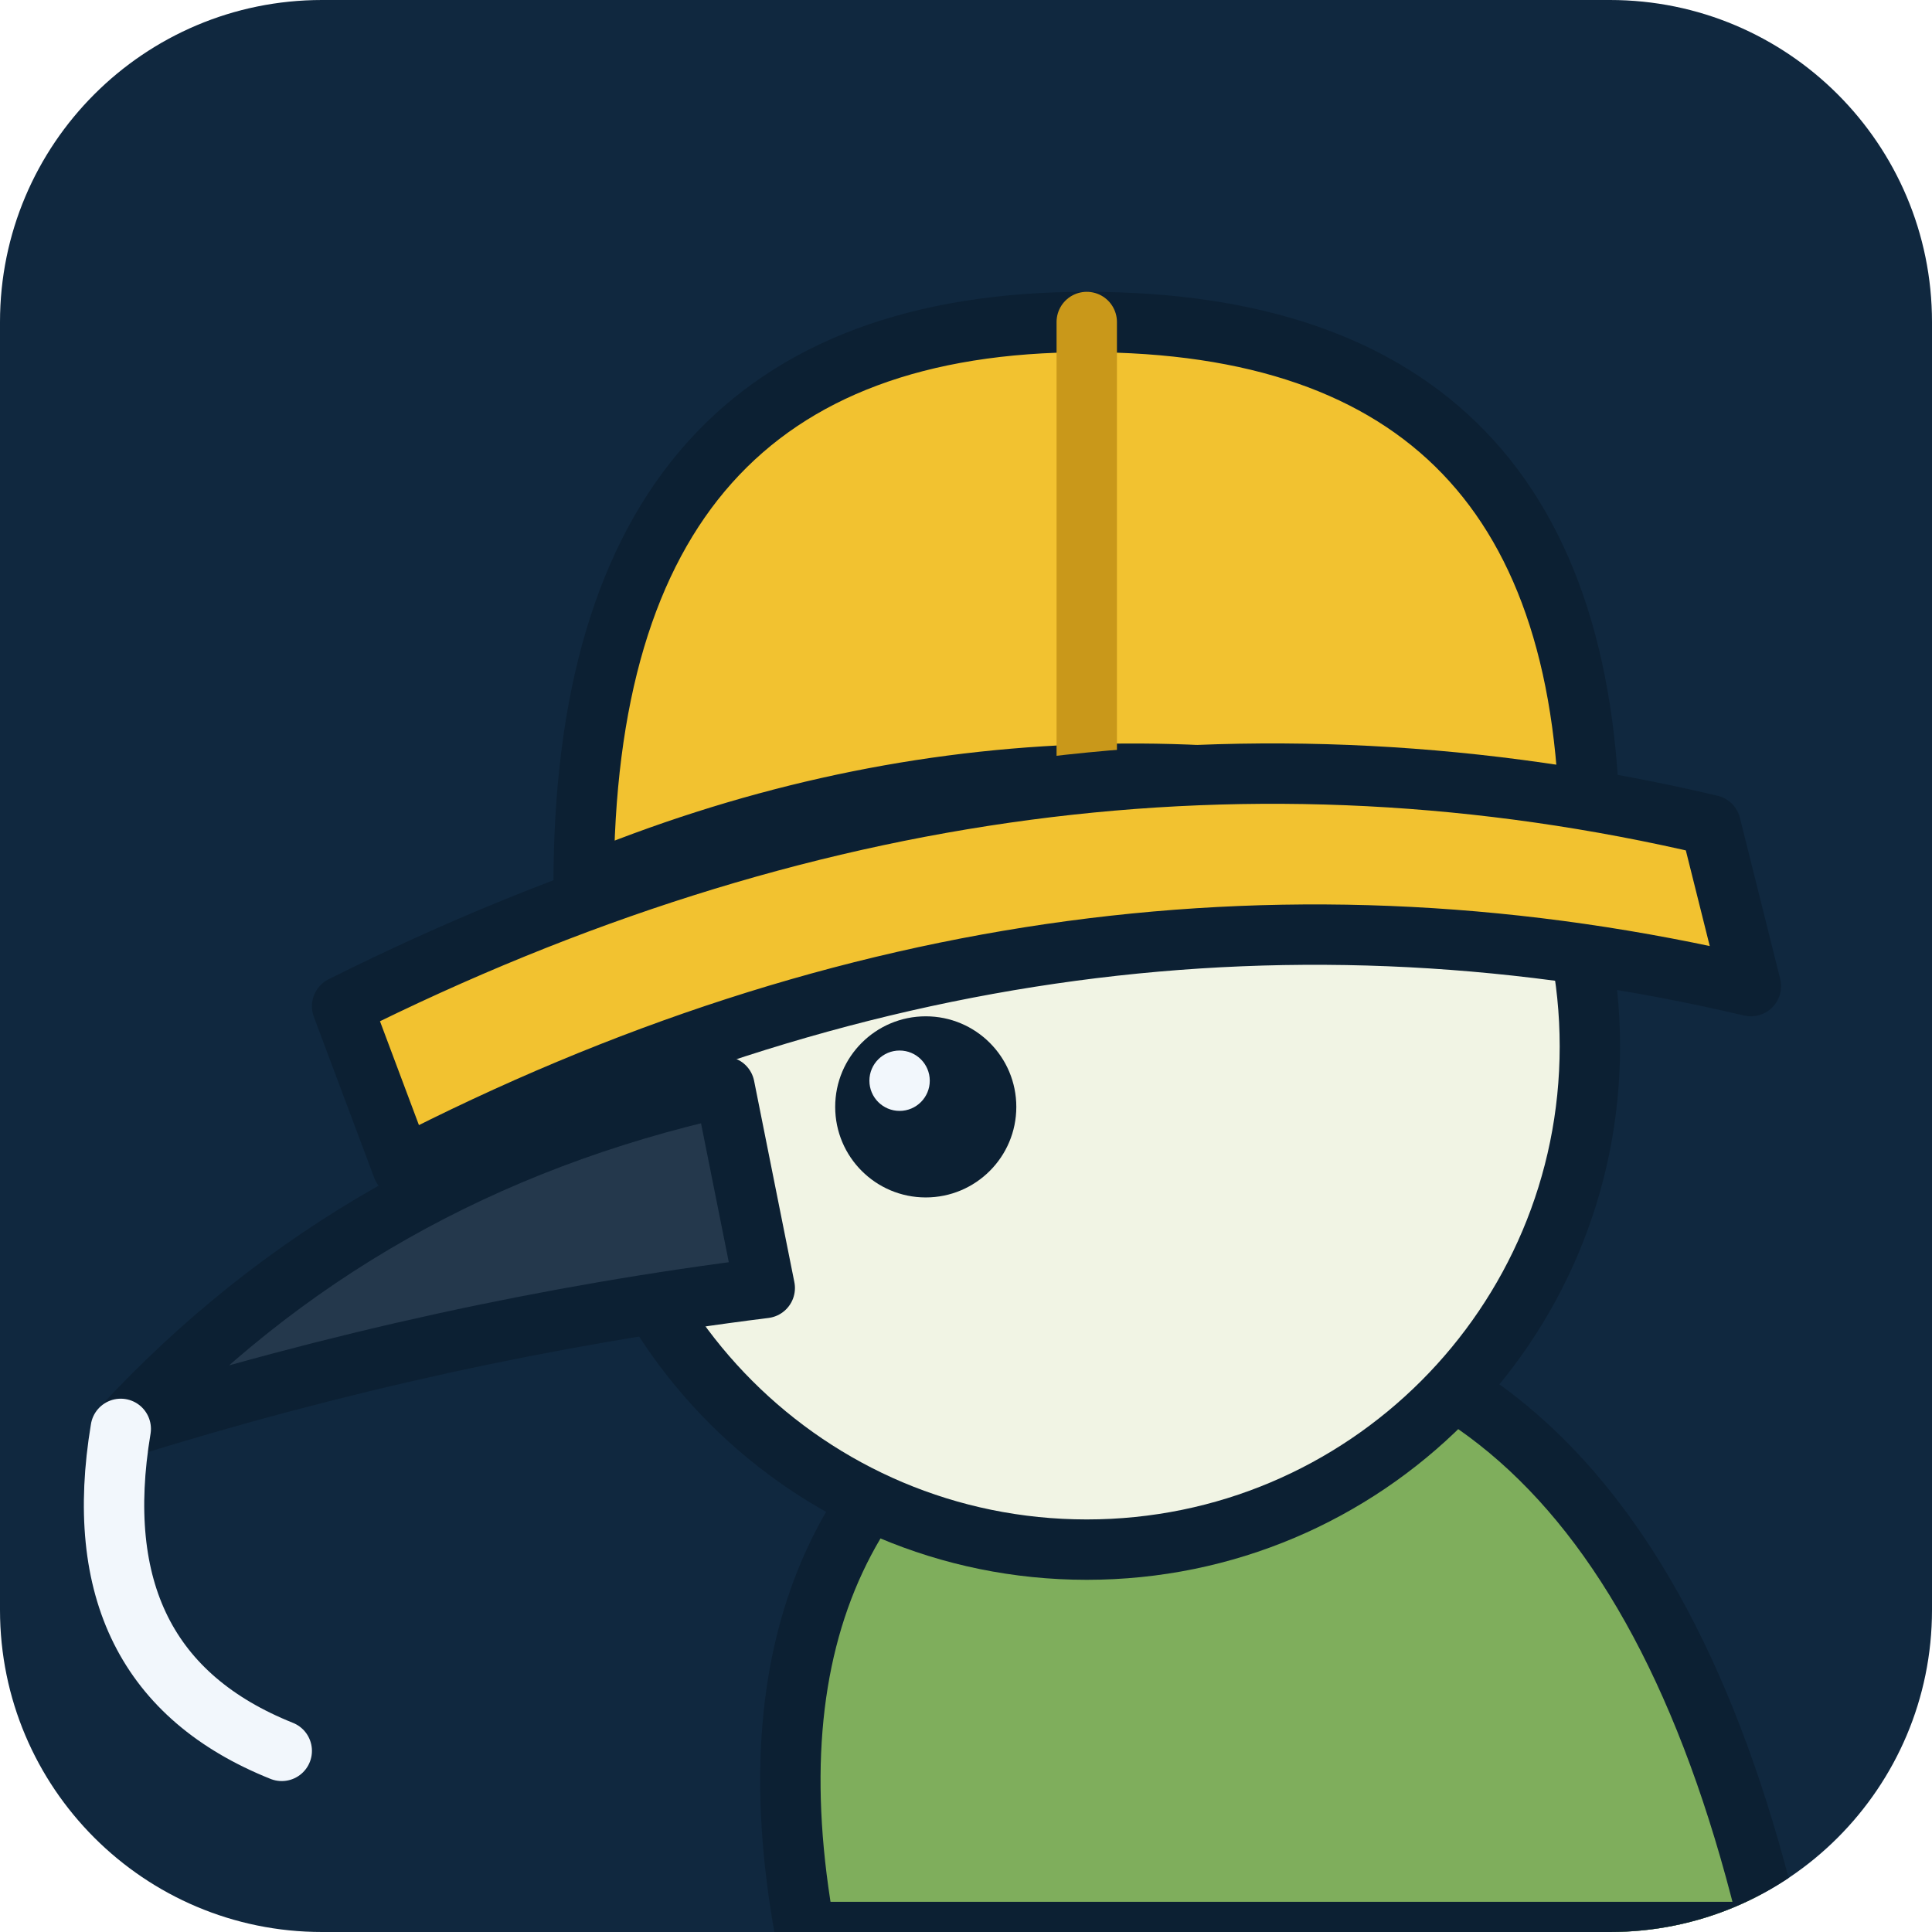
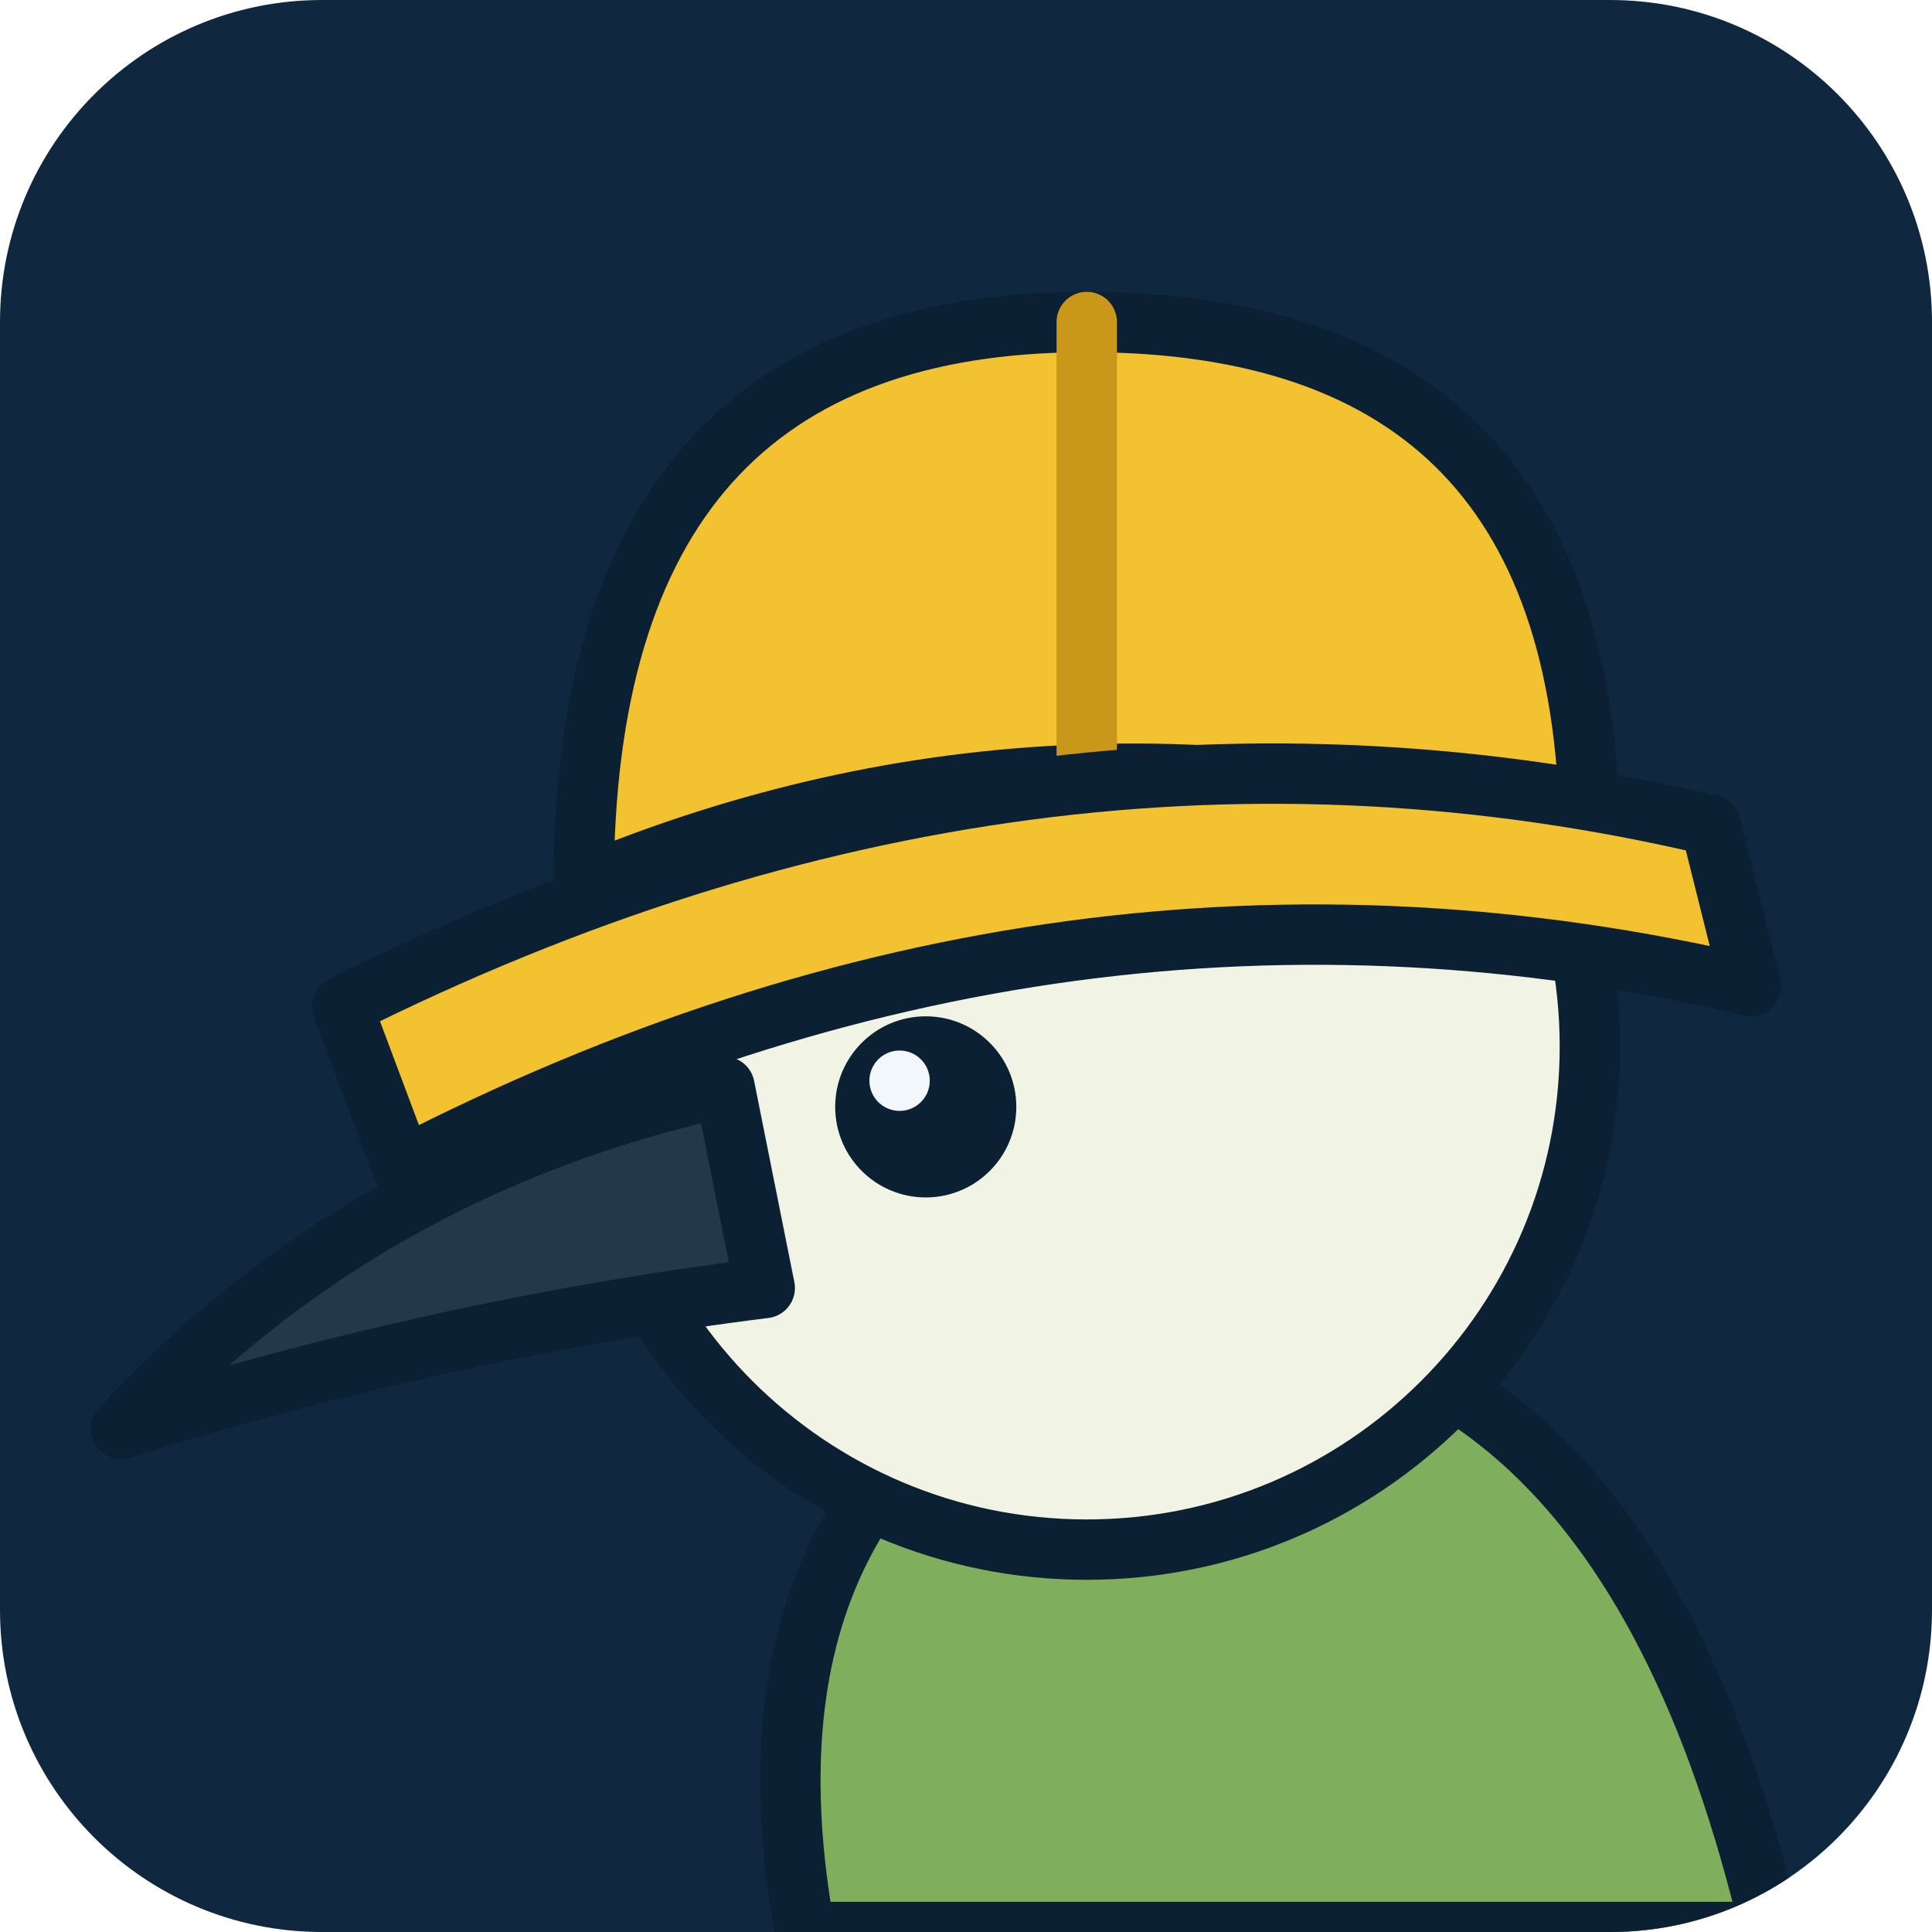
<svg xmlns="http://www.w3.org/2000/svg" viewBox="0 0 96 96" width="96" height="96" role="img" aria-labelledby="title desc">
  <clipPath id="tile">
    <rect width="96" height="96" rx="16" />
  </clipPath>
  <rect width="96" height="96" rx="16" fill="#10283f" />
  <g clip-path="url(#tile)" stroke="#0c2033" stroke-width="3" stroke-linejoin="round" stroke-linecap="round">
    <path d="M40 96q-4-22 14-30 26-4 34 30z" fill="#7fae5c" />
    <circle cx="54" cy="52" r="25" fill="#f1f4e4" />
    <path d="M36 54q-18 4-30 17 16-5 32-7z" fill="#24384c" />
    <path d="M29 44q0-28 25-28t25 26q-26-8-50 2z" fill="#f2c230" />
    <path d="M54 16v24" fill="none" stroke="#c9981a" stroke-width="3" />
    <path d="M17 50q34-17 68-9l2 8q-34-8-67 9z" fill="#f2c230" />
  </g>
  <circle cx="46" cy="55" r="4.500" fill="#0c2033" />
  <circle cx="44.700" cy="53.700" r="1.500" fill="#f2f7fc" />
-   <path d="M6 71q-2 12 8 16" fill="none" stroke="#f2f7fc" stroke-width="3" stroke-linecap="round" />
</svg>
